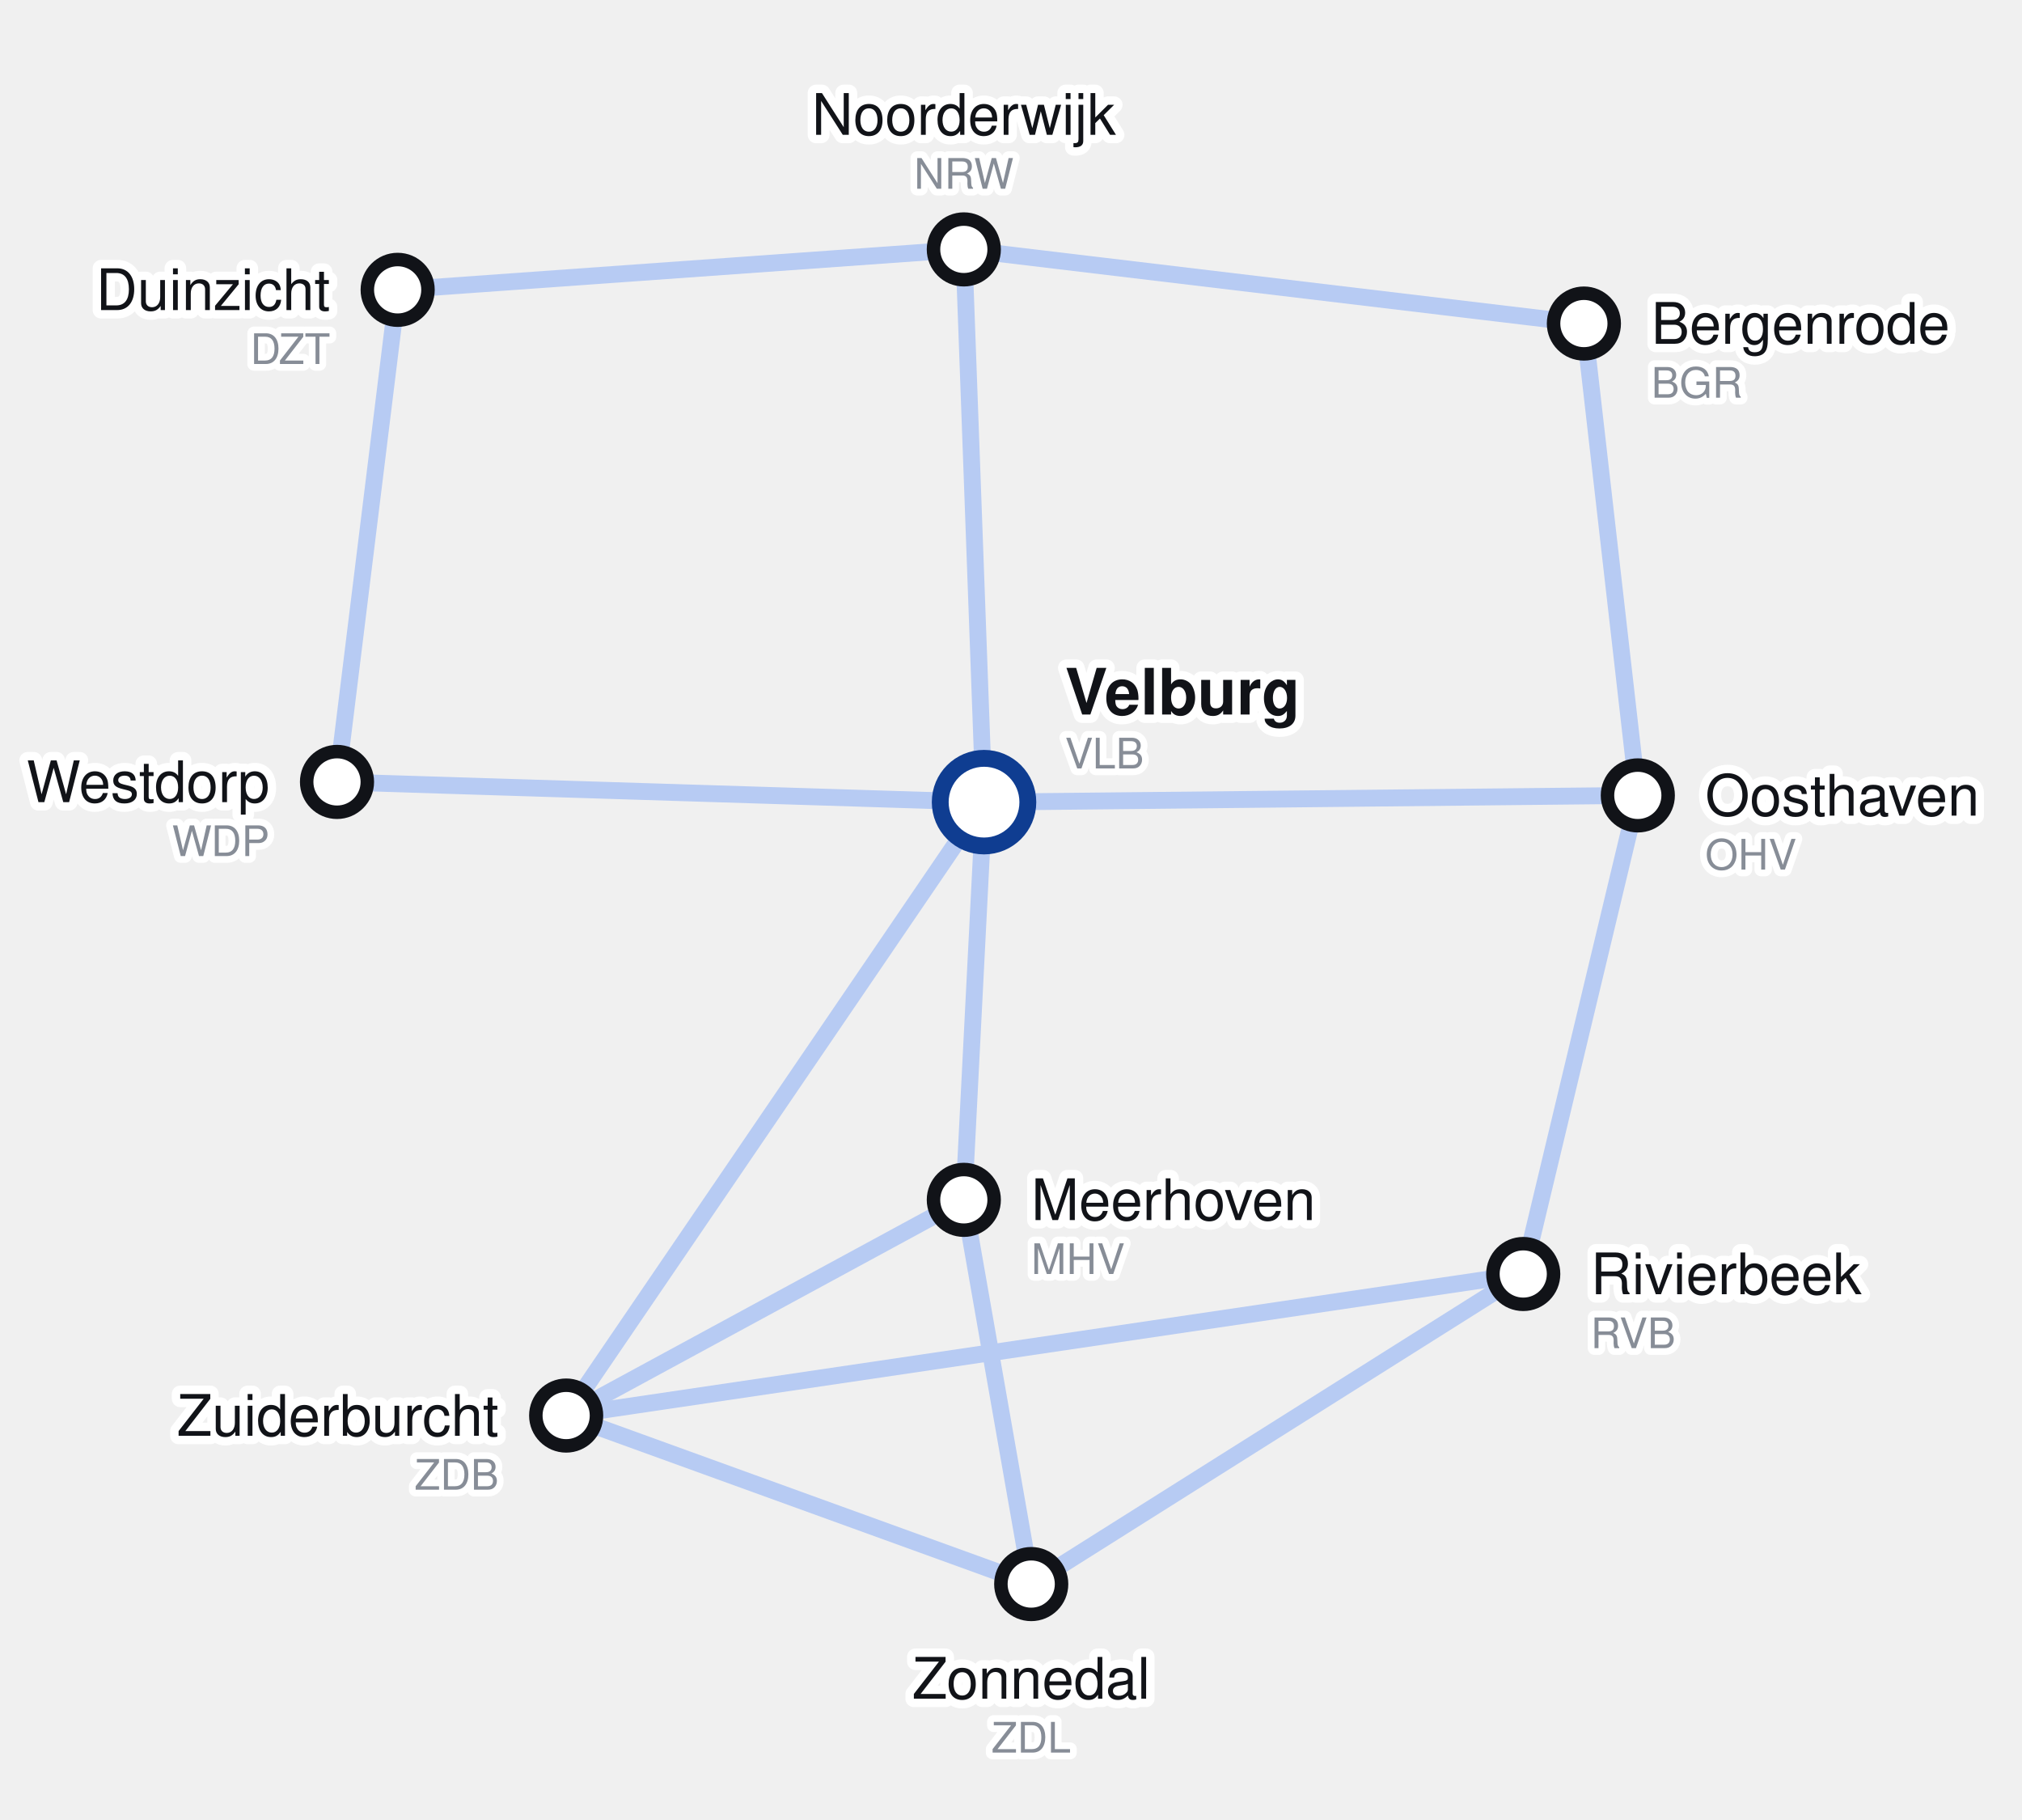
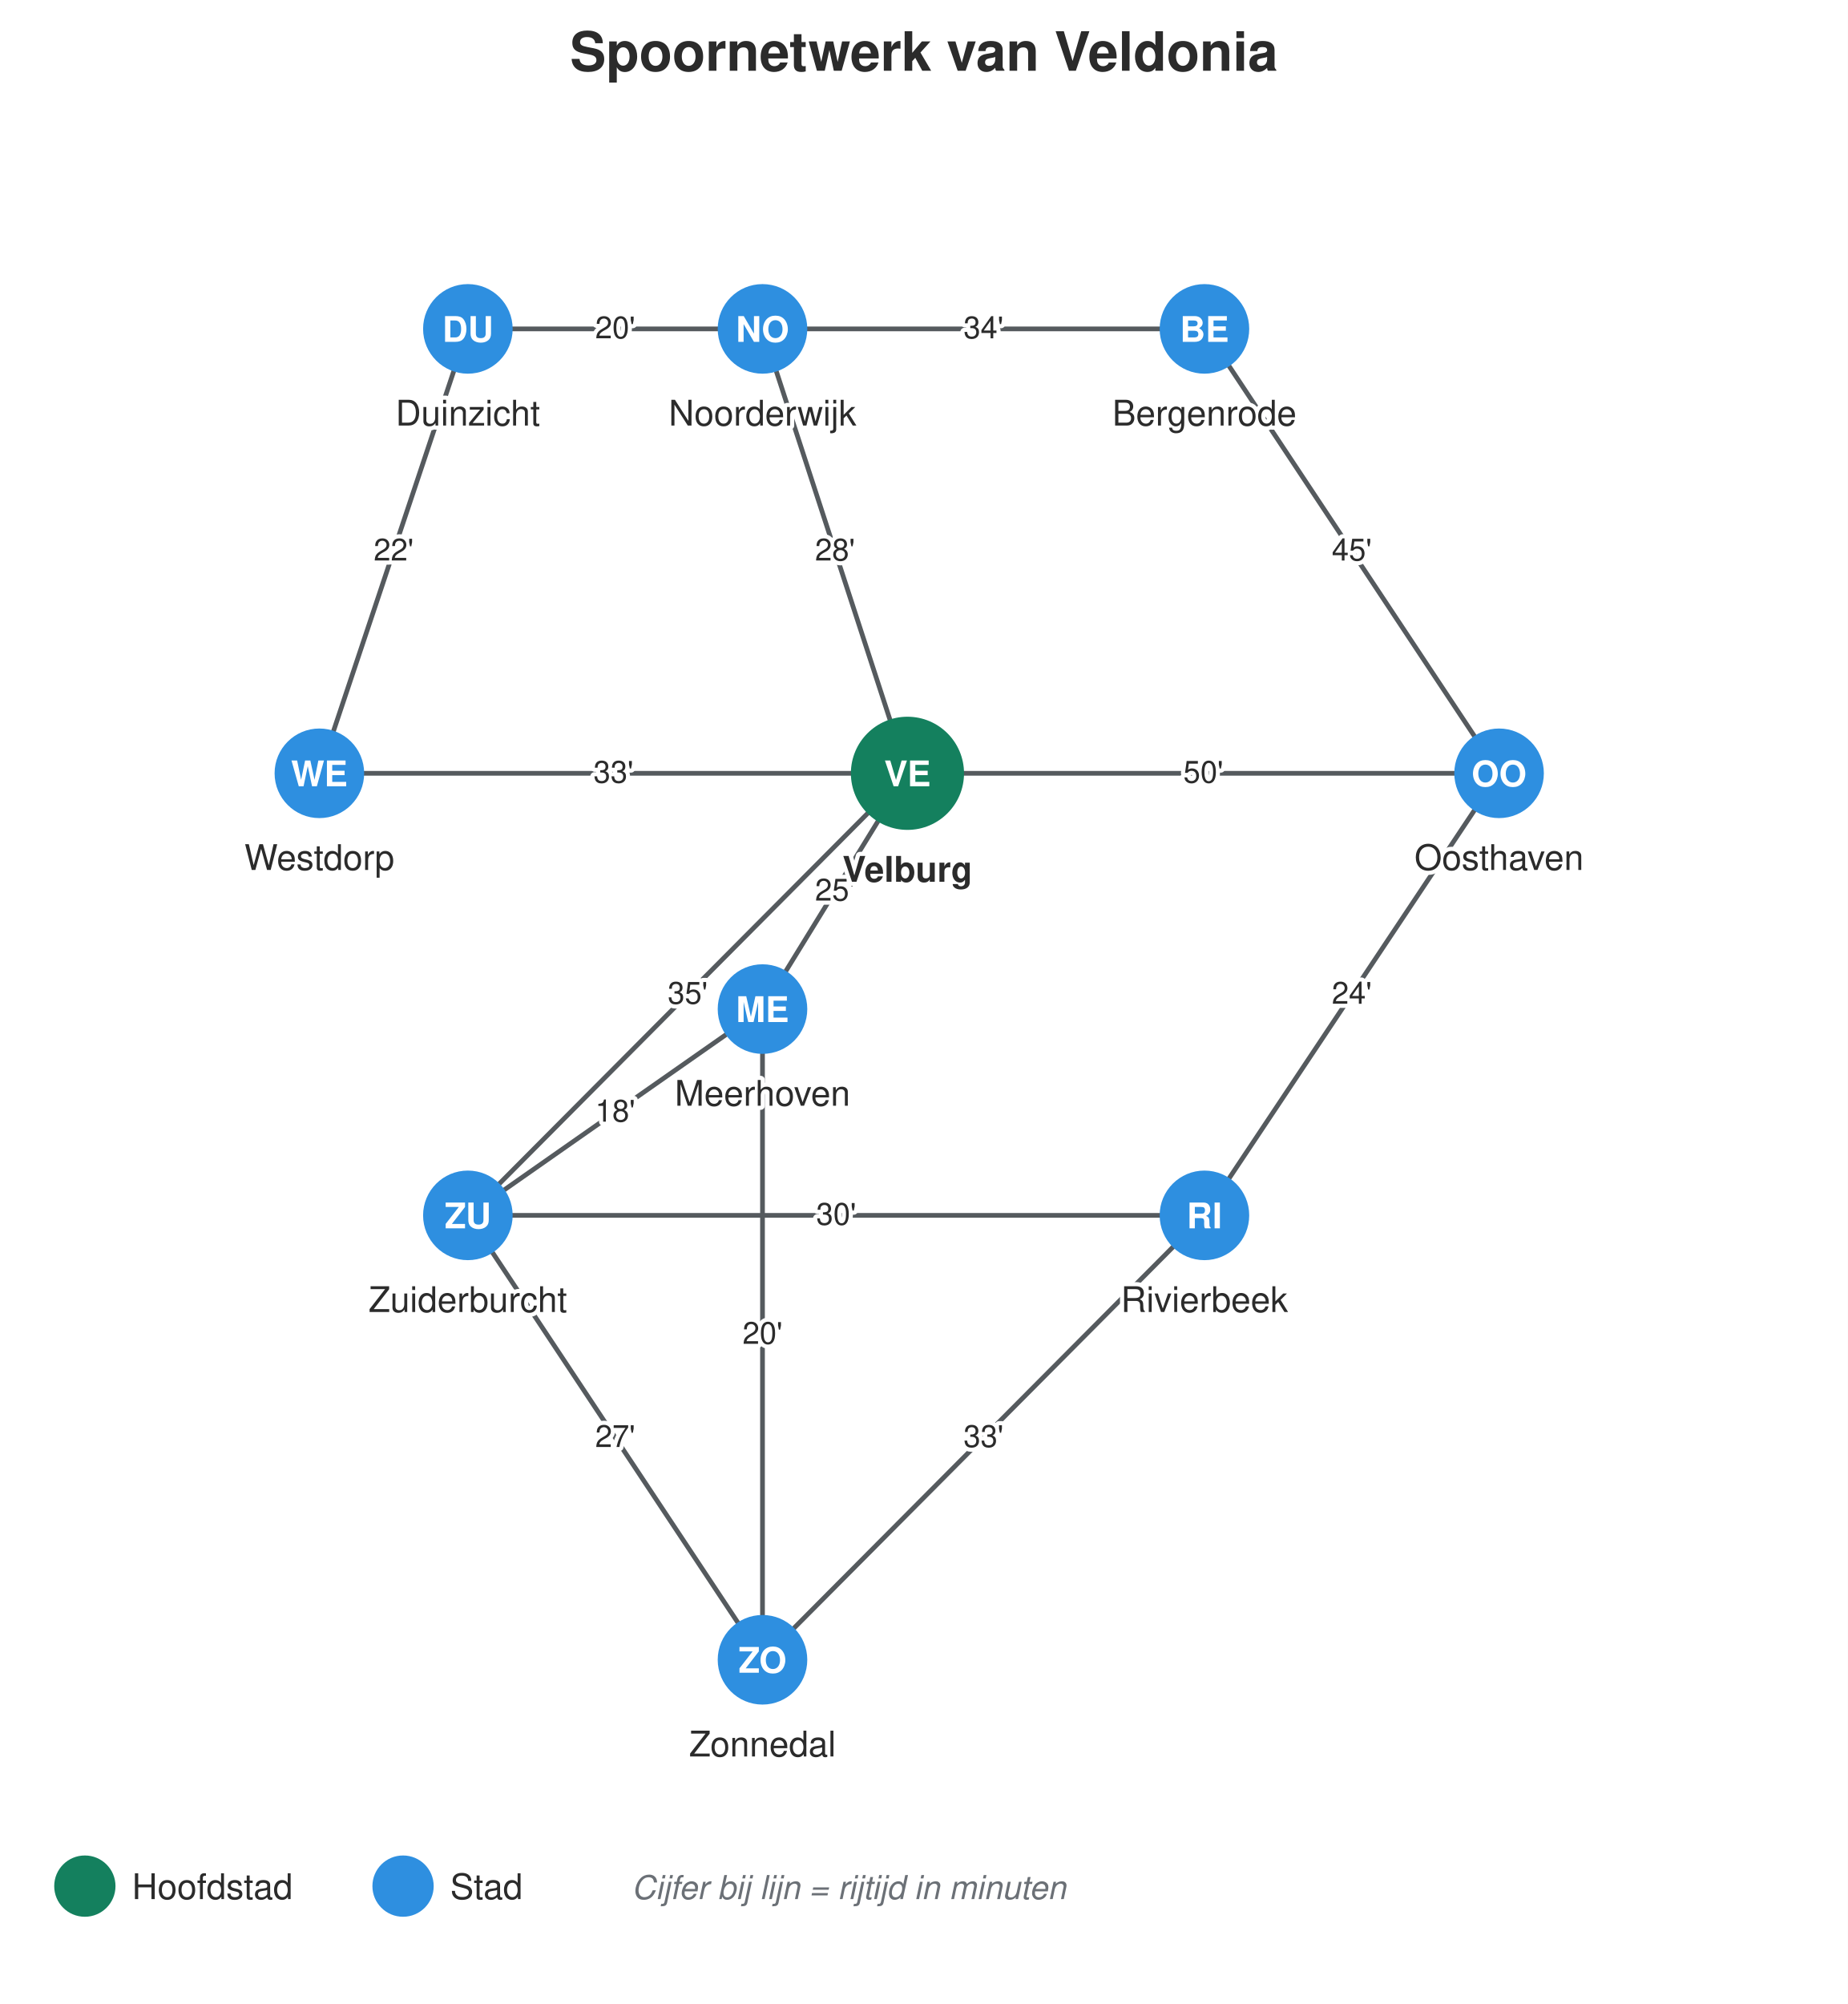
- <svg xmlns="http://www.w3.org/2000/svg" viewBox="0 0 600 540" width="600" height="540">
-   <g stroke="#b7cbf3" stroke-width="5" stroke-linecap="round" fill="none">
-     <path d="M292 238 L286 74" />
-     <path d="M292 238 L168 420" />
-     <path d="M292 238 L486 236" />
-     <path d="M292 238 L100 232" />
-     <path d="M292 238 L286 356" />
-     <path d="M286 74 L118 86" />
-     <path d="M286 74 L470 96" />
-     <path d="M100 232 L118 86" />
-     <path d="M168 420 L286 356" />
-     <path d="M168 420 L306 470" />
-     <path d="M168 420 L452 378" />
-     <path d="M486 236 L452 378" />
-     <path d="M486 236 L470 96" />
-     <path d="M286 356 L306 470" />
-     <path d="M452 378 L306 470" />
-   </g>
-   <circle cx="118" cy="86" r="9" fill="#ffffff" stroke="#111318" stroke-width="4" />
-   <circle cx="286" cy="74" r="9" fill="#ffffff" stroke="#111318" stroke-width="4" />
-   <circle cx="470" cy="96" r="9" fill="#ffffff" stroke="#111318" stroke-width="4" />
-   <circle cx="100" cy="232" r="9" fill="#ffffff" stroke="#111318" stroke-width="4" />
-   <circle cx="292" cy="238" r="13" fill="#ffffff" stroke="#0f3d91" stroke-width="5" />
-   <circle cx="486" cy="236" r="9" fill="#ffffff" stroke="#111318" stroke-width="4" />
-   <circle cx="286" cy="356" r="9" fill="#ffffff" stroke="#111318" stroke-width="4" />
-   <circle cx="452" cy="378" r="9" fill="#ffffff" stroke="#111318" stroke-width="4" />
-   <circle cx="168" cy="420" r="9" fill="#ffffff" stroke="#111318" stroke-width="4" />
-   <circle cx="306" cy="470" r="9" fill="#ffffff" stroke="#111318" stroke-width="4" />
-   <text x="98" y="92" text-anchor="end" font-family="Helvetica Neue, Helvetica, Arial" font-size="17" font-weight="500" fill="#111318" stroke="#ffffff" stroke-width="5" stroke-linejoin="round" paint-order="stroke">Duinzicht</text>
-   <text x="98" y="108" text-anchor="end" font-family="Helvetica Neue, Helvetica, Arial" font-size="12.5" fill="#878d97" stroke="#ffffff" stroke-width="4" stroke-linejoin="round" paint-order="stroke">DZT</text>
-   <text x="286" y="40" text-anchor="middle" font-family="Helvetica Neue, Helvetica, Arial" font-size="17" font-weight="500" fill="#111318" stroke="#ffffff" stroke-width="5" stroke-linejoin="round" paint-order="stroke">Noorderwijk</text>
-   <text x="286" y="56" text-anchor="middle" font-family="Helvetica Neue, Helvetica, Arial" font-size="12.5" fill="#878d97" stroke="#ffffff" stroke-width="4" stroke-linejoin="round" paint-order="stroke">NRW</text>
-   <text x="490" y="102" text-anchor="start" font-family="Helvetica Neue, Helvetica, Arial" font-size="17" font-weight="500" fill="#111318" stroke="#ffffff" stroke-width="5" stroke-linejoin="round" paint-order="stroke">Bergenrode</text>
-   <text x="490" y="118" text-anchor="start" font-family="Helvetica Neue, Helvetica, Arial" font-size="12.5" fill="#878d97" stroke="#ffffff" stroke-width="4" stroke-linejoin="round" paint-order="stroke">BGR</text>
-   <text x="80" y="238" text-anchor="end" font-family="Helvetica Neue, Helvetica, Arial" font-size="17" font-weight="500" fill="#111318" stroke="#ffffff" stroke-width="5" stroke-linejoin="round" paint-order="stroke">Westdorp</text>
-   <text x="80" y="254" text-anchor="end" font-family="Helvetica Neue, Helvetica, Arial" font-size="12.5" fill="#878d97" stroke="#ffffff" stroke-width="4" stroke-linejoin="round" paint-order="stroke">WDP</text>
-   <text x="316" y="212" text-anchor="start" font-family="Helvetica Neue, Helvetica, Arial" font-size="19" font-weight="600" fill="#111318" stroke="#ffffff" stroke-width="5" stroke-linejoin="round" paint-order="stroke">Velburg</text>
-   <text x="316" y="228" text-anchor="start" font-family="Helvetica Neue, Helvetica, Arial" font-size="12.5" fill="#878d97" stroke="#ffffff" stroke-width="4" stroke-linejoin="round" paint-order="stroke">VLB</text>
-   <text x="506" y="242" text-anchor="start" font-family="Helvetica Neue, Helvetica, Arial" font-size="17" font-weight="500" fill="#111318" stroke="#ffffff" stroke-width="5" stroke-linejoin="round" paint-order="stroke">Oosthaven</text>
-   <text x="506" y="258" text-anchor="start" font-family="Helvetica Neue, Helvetica, Arial" font-size="12.5" fill="#878d97" stroke="#ffffff" stroke-width="4" stroke-linejoin="round" paint-order="stroke">OHV</text>
-   <text x="306" y="362" text-anchor="start" font-family="Helvetica Neue, Helvetica, Arial" font-size="17" font-weight="500" fill="#111318" stroke="#ffffff" stroke-width="5" stroke-linejoin="round" paint-order="stroke">Meerhoven</text>
-   <text x="306" y="378" text-anchor="start" font-family="Helvetica Neue, Helvetica, Arial" font-size="12.5" fill="#878d97" stroke="#ffffff" stroke-width="4" stroke-linejoin="round" paint-order="stroke">MHV</text>
-   <text x="472" y="384" text-anchor="start" font-family="Helvetica Neue, Helvetica, Arial" font-size="17" font-weight="500" fill="#111318" stroke="#ffffff" stroke-width="5" stroke-linejoin="round" paint-order="stroke">Rivierbeek</text>
-   <text x="472" y="400" text-anchor="start" font-family="Helvetica Neue, Helvetica, Arial" font-size="12.5" fill="#878d97" stroke="#ffffff" stroke-width="4" stroke-linejoin="round" paint-order="stroke">RVB</text>
-   <text x="148" y="426" text-anchor="end" font-family="Helvetica Neue, Helvetica, Arial" font-size="17" font-weight="500" fill="#111318" stroke="#ffffff" stroke-width="5" stroke-linejoin="round" paint-order="stroke">Zuiderburcht</text>
-   <text x="148" y="442" text-anchor="end" font-family="Helvetica Neue, Helvetica, Arial" font-size="12.5" fill="#878d97" stroke="#ffffff" stroke-width="4" stroke-linejoin="round" paint-order="stroke">ZDB</text>
-   <text x="306" y="504" text-anchor="middle" font-family="Helvetica Neue, Helvetica, Arial" font-size="17" font-weight="500" fill="#111318" stroke="#ffffff" stroke-width="5" stroke-linejoin="round" paint-order="stroke">Zonnedal</text>
-   <text x="306" y="520" text-anchor="middle" font-family="Helvetica Neue, Helvetica, Arial" font-size="12.5" fill="#878d97" stroke="#ffffff" stroke-width="4" stroke-linejoin="round" paint-order="stroke">ZDL</text>
+ <svg xmlns="http://www.w3.org/2000/svg" viewBox="0 0 1568 1700" width="1568" height="1700">
+   <rect width="1568" height="1700" fill="#ffffff" />
+   <text x="784" y="60" text-anchor="middle" font-family="Helvetica Neue, Helvetica, Arial" font-size="46" font-weight="700" fill="#2b2b2b">Spoornetwerk van Veldonia</text>
+   <line x1="397" y1="279" x2="647" y2="279" stroke="#555a5e" stroke-width="4" />
+   <text x="522.0" y="287.0" text-anchor="middle" font-family="Helvetica Neue, Helvetica, Arial" font-size="26" fill="#2b2b2b" stroke="#ffffff" stroke-width="7" stroke-linejoin="round" paint-order="stroke">20'</text>
+   <line x1="647" y1="279" x2="1022" y2="279" stroke="#555a5e" stroke-width="4" />
+   <text x="834.5" y="287.0" text-anchor="middle" font-family="Helvetica Neue, Helvetica, Arial" font-size="26" fill="#2b2b2b" stroke="#ffffff" stroke-width="7" stroke-linejoin="round" paint-order="stroke">34'</text>
+   <line x1="397" y1="279" x2="271" y2="656" stroke="#555a5e" stroke-width="4" />
+   <text x="334.0" y="475.5" text-anchor="middle" font-family="Helvetica Neue, Helvetica, Arial" font-size="26" fill="#2b2b2b" stroke="#ffffff" stroke-width="7" stroke-linejoin="round" paint-order="stroke">22'</text>
+   <line x1="647" y1="279" x2="770" y2="656" stroke="#555a5e" stroke-width="4" />
+   <text x="708.5" y="475.5" text-anchor="middle" font-family="Helvetica Neue, Helvetica, Arial" font-size="26" fill="#2b2b2b" stroke="#ffffff" stroke-width="7" stroke-linejoin="round" paint-order="stroke">28'</text>
+   <line x1="1022" y1="279" x2="1272" y2="656" stroke="#555a5e" stroke-width="4" />
+   <text x="1147.0" y="475.5" text-anchor="middle" font-family="Helvetica Neue, Helvetica, Arial" font-size="26" fill="#2b2b2b" stroke="#ffffff" stroke-width="7" stroke-linejoin="round" paint-order="stroke">45'</text>
+   <line x1="271" y1="656" x2="770" y2="656" stroke="#555a5e" stroke-width="4" />
+   <text x="520.5" y="664.0" text-anchor="middle" font-family="Helvetica Neue, Helvetica, Arial" font-size="26" fill="#2b2b2b" stroke="#ffffff" stroke-width="7" stroke-linejoin="round" paint-order="stroke">33'</text>
+   <line x1="770" y1="656" x2="1272" y2="656" stroke="#555a5e" stroke-width="4" />
+   <text x="1021.0" y="664.0" text-anchor="middle" font-family="Helvetica Neue, Helvetica, Arial" font-size="26" fill="#2b2b2b" stroke="#ffffff" stroke-width="7" stroke-linejoin="round" paint-order="stroke">50'</text>
+   <line x1="770" y1="656" x2="397" y2="1031" stroke="#555a5e" stroke-width="4" />
+   <text x="583.5" y="851.5" text-anchor="middle" font-family="Helvetica Neue, Helvetica, Arial" font-size="26" fill="#2b2b2b" stroke="#ffffff" stroke-width="7" stroke-linejoin="round" paint-order="stroke">35'</text>
+   <line x1="770" y1="656" x2="647" y2="856" stroke="#555a5e" stroke-width="4" />
+   <text x="708.5" y="764.0" text-anchor="middle" font-family="Helvetica Neue, Helvetica, Arial" font-size="26" fill="#2b2b2b" stroke="#ffffff" stroke-width="7" stroke-linejoin="round" paint-order="stroke">25'</text>
+   <line x1="397" y1="1031" x2="647" y2="856" stroke="#555a5e" stroke-width="4" />
+   <text x="522.0" y="951.5" text-anchor="middle" font-family="Helvetica Neue, Helvetica, Arial" font-size="26" fill="#2b2b2b" stroke="#ffffff" stroke-width="7" stroke-linejoin="round" paint-order="stroke">18'</text>
+   <line x1="397" y1="1031" x2="1022" y2="1031" stroke="#555a5e" stroke-width="4" />
+   <text x="709.5" y="1039.0" text-anchor="middle" font-family="Helvetica Neue, Helvetica, Arial" font-size="26" fill="#2b2b2b" stroke="#ffffff" stroke-width="7" stroke-linejoin="round" paint-order="stroke">30'</text>
+   <line x1="1272" y1="656" x2="1022" y2="1031" stroke="#555a5e" stroke-width="4" />
+   <text x="1147.0" y="851.5" text-anchor="middle" font-family="Helvetica Neue, Helvetica, Arial" font-size="26" fill="#2b2b2b" stroke="#ffffff" stroke-width="7" stroke-linejoin="round" paint-order="stroke">24'</text>
+   <line x1="397" y1="1031" x2="647" y2="1408" stroke="#555a5e" stroke-width="4" />
+   <text x="522.0" y="1227.5" text-anchor="middle" font-family="Helvetica Neue, Helvetica, Arial" font-size="26" fill="#2b2b2b" stroke="#ffffff" stroke-width="7" stroke-linejoin="round" paint-order="stroke">27'</text>
+   <line x1="647" y1="856" x2="647" y2="1408" stroke="#555a5e" stroke-width="4" />
+   <text x="647.0" y="1140.0" text-anchor="middle" font-family="Helvetica Neue, Helvetica, Arial" font-size="26" fill="#2b2b2b" stroke="#ffffff" stroke-width="7" stroke-linejoin="round" paint-order="stroke">20'</text>
+   <line x1="1022" y1="1031" x2="647" y2="1408" stroke="#555a5e" stroke-width="4" />
+   <text x="834.5" y="1227.5" text-anchor="middle" font-family="Helvetica Neue, Helvetica, Arial" font-size="26" fill="#2b2b2b" stroke="#ffffff" stroke-width="7" stroke-linejoin="round" paint-order="stroke">33'</text>
+   <circle cx="397" cy="279" r="38" fill="#2e8fe0" />
+   <text x="397" y="290" text-anchor="middle" font-family="Helvetica Neue, Helvetica, Arial" font-size="30" font-weight="700" fill="#ffffff">DU</text>
+   <text x="397" y="361" text-anchor="middle" font-family="Helvetica Neue, Helvetica, Arial" font-size="30" font-weight="400" fill="#2b2b2b" stroke="#ffffff" stroke-width="7" stroke-linejoin="round" paint-order="stroke">Duinzicht</text>
+   <circle cx="647" cy="279" r="38" fill="#2e8fe0" />
+   <text x="647" y="290" text-anchor="middle" font-family="Helvetica Neue, Helvetica, Arial" font-size="30" font-weight="700" fill="#ffffff">NO</text>
+   <text x="647" y="361" text-anchor="middle" font-family="Helvetica Neue, Helvetica, Arial" font-size="30" font-weight="400" fill="#2b2b2b" stroke="#ffffff" stroke-width="7" stroke-linejoin="round" paint-order="stroke">Noorderwijk</text>
+   <circle cx="1022" cy="279" r="38" fill="#2e8fe0" />
+   <text x="1022" y="290" text-anchor="middle" font-family="Helvetica Neue, Helvetica, Arial" font-size="30" font-weight="700" fill="#ffffff">BE</text>
+   <text x="1022" y="361" text-anchor="middle" font-family="Helvetica Neue, Helvetica, Arial" font-size="30" font-weight="400" fill="#2b2b2b" stroke="#ffffff" stroke-width="7" stroke-linejoin="round" paint-order="stroke">Bergenrode</text>
+   <circle cx="271" cy="656" r="38" fill="#2e8fe0" />
+   <text x="271" y="667" text-anchor="middle" font-family="Helvetica Neue, Helvetica, Arial" font-size="30" font-weight="700" fill="#ffffff">WE</text>
+   <text x="271" y="738" text-anchor="middle" font-family="Helvetica Neue, Helvetica, Arial" font-size="30" font-weight="400" fill="#2b2b2b" stroke="#ffffff" stroke-width="7" stroke-linejoin="round" paint-order="stroke">Westdorp</text>
+   <circle cx="770" cy="656" r="48" fill="#14805e" />
+   <text x="770" y="667" text-anchor="middle" font-family="Helvetica Neue, Helvetica, Arial" font-size="30" font-weight="700" fill="#ffffff">VE</text>
+   <text x="770" y="748" text-anchor="middle" font-family="Helvetica Neue, Helvetica, Arial" font-size="30" font-weight="700" fill="#2b2b2b" stroke="#ffffff" stroke-width="7" stroke-linejoin="round" paint-order="stroke">Velburg</text>
+   <circle cx="1272" cy="656" r="38" fill="#2e8fe0" />
+   <text x="1272" y="667" text-anchor="middle" font-family="Helvetica Neue, Helvetica, Arial" font-size="30" font-weight="700" fill="#ffffff">OO</text>
+   <text x="1272" y="738" text-anchor="middle" font-family="Helvetica Neue, Helvetica, Arial" font-size="30" font-weight="400" fill="#2b2b2b" stroke="#ffffff" stroke-width="7" stroke-linejoin="round" paint-order="stroke">Oosthaven</text>
+   <circle cx="647" cy="856" r="38" fill="#2e8fe0" />
+   <text x="647" y="867" text-anchor="middle" font-family="Helvetica Neue, Helvetica, Arial" font-size="30" font-weight="700" fill="#ffffff">ME</text>
+   <text x="647" y="938" text-anchor="middle" font-family="Helvetica Neue, Helvetica, Arial" font-size="30" font-weight="400" fill="#2b2b2b" stroke="#ffffff" stroke-width="7" stroke-linejoin="round" paint-order="stroke">Meerhoven</text>
+   <circle cx="397" cy="1031" r="38" fill="#2e8fe0" />
+   <text x="397" y="1042" text-anchor="middle" font-family="Helvetica Neue, Helvetica, Arial" font-size="30" font-weight="700" fill="#ffffff">ZU</text>
+   <text x="397" y="1113" text-anchor="middle" font-family="Helvetica Neue, Helvetica, Arial" font-size="30" font-weight="400" fill="#2b2b2b" stroke="#ffffff" stroke-width="7" stroke-linejoin="round" paint-order="stroke">Zuiderburcht</text>
+   <circle cx="1022" cy="1031" r="38" fill="#2e8fe0" />
+   <text x="1022" y="1042" text-anchor="middle" font-family="Helvetica Neue, Helvetica, Arial" font-size="30" font-weight="700" fill="#ffffff">RI</text>
+   <text x="1022" y="1113" text-anchor="middle" font-family="Helvetica Neue, Helvetica, Arial" font-size="30" font-weight="400" fill="#2b2b2b" stroke="#ffffff" stroke-width="7" stroke-linejoin="round" paint-order="stroke">Rivierbeek</text>
+   <circle cx="647" cy="1408" r="38" fill="#2e8fe0" />
+   <text x="647" y="1419" text-anchor="middle" font-family="Helvetica Neue, Helvetica, Arial" font-size="30" font-weight="700" fill="#ffffff">ZO</text>
+   <text x="647" y="1490" text-anchor="middle" font-family="Helvetica Neue, Helvetica, Arial" font-size="30" font-weight="400" fill="#2b2b2b" stroke="#ffffff" stroke-width="7" stroke-linejoin="round" paint-order="stroke">Zonnedal</text>
+   <circle cx="72" cy="1600" r="26" fill="#14805e" />
+   <text x="112" y="1611" font-family="Helvetica Neue, Helvetica, Arial" font-size="30" fill="#2b2b2b">Hoofdstad</text>
+   <circle cx="342" cy="1600" r="26" fill="#2e8fe0" />
+   <text x="382" y="1611" font-family="Helvetica Neue, Helvetica, Arial" font-size="30" fill="#2b2b2b">Stad</text>
+   <text x="536" y="1611" font-family="Helvetica Neue, Helvetica, Arial" font-size="28" font-style="italic" fill="#6b7076">Cijfer bij lijn = rijtijd in minuten</text>
</svg>
